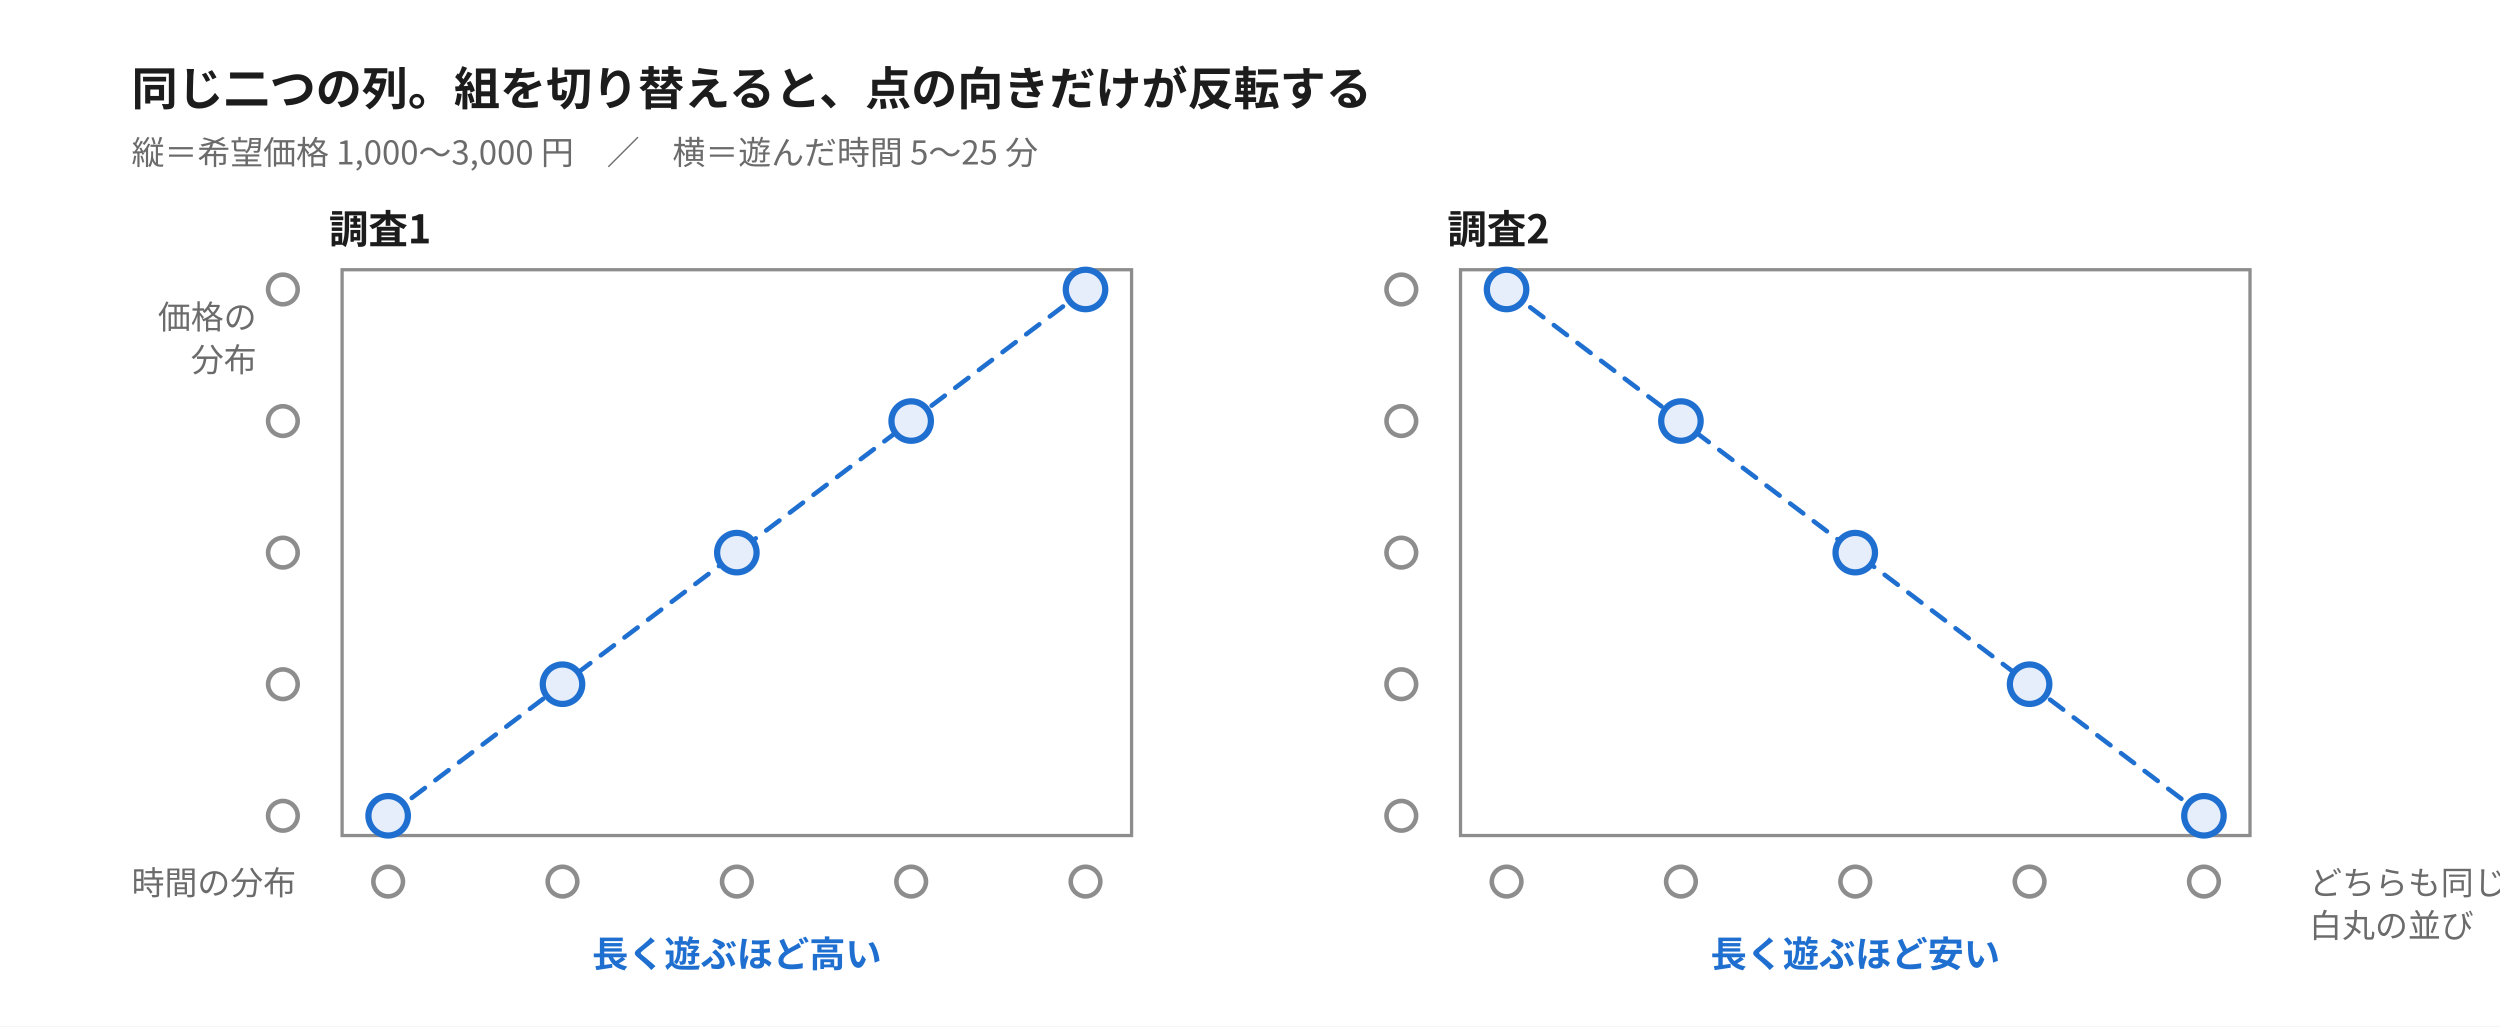
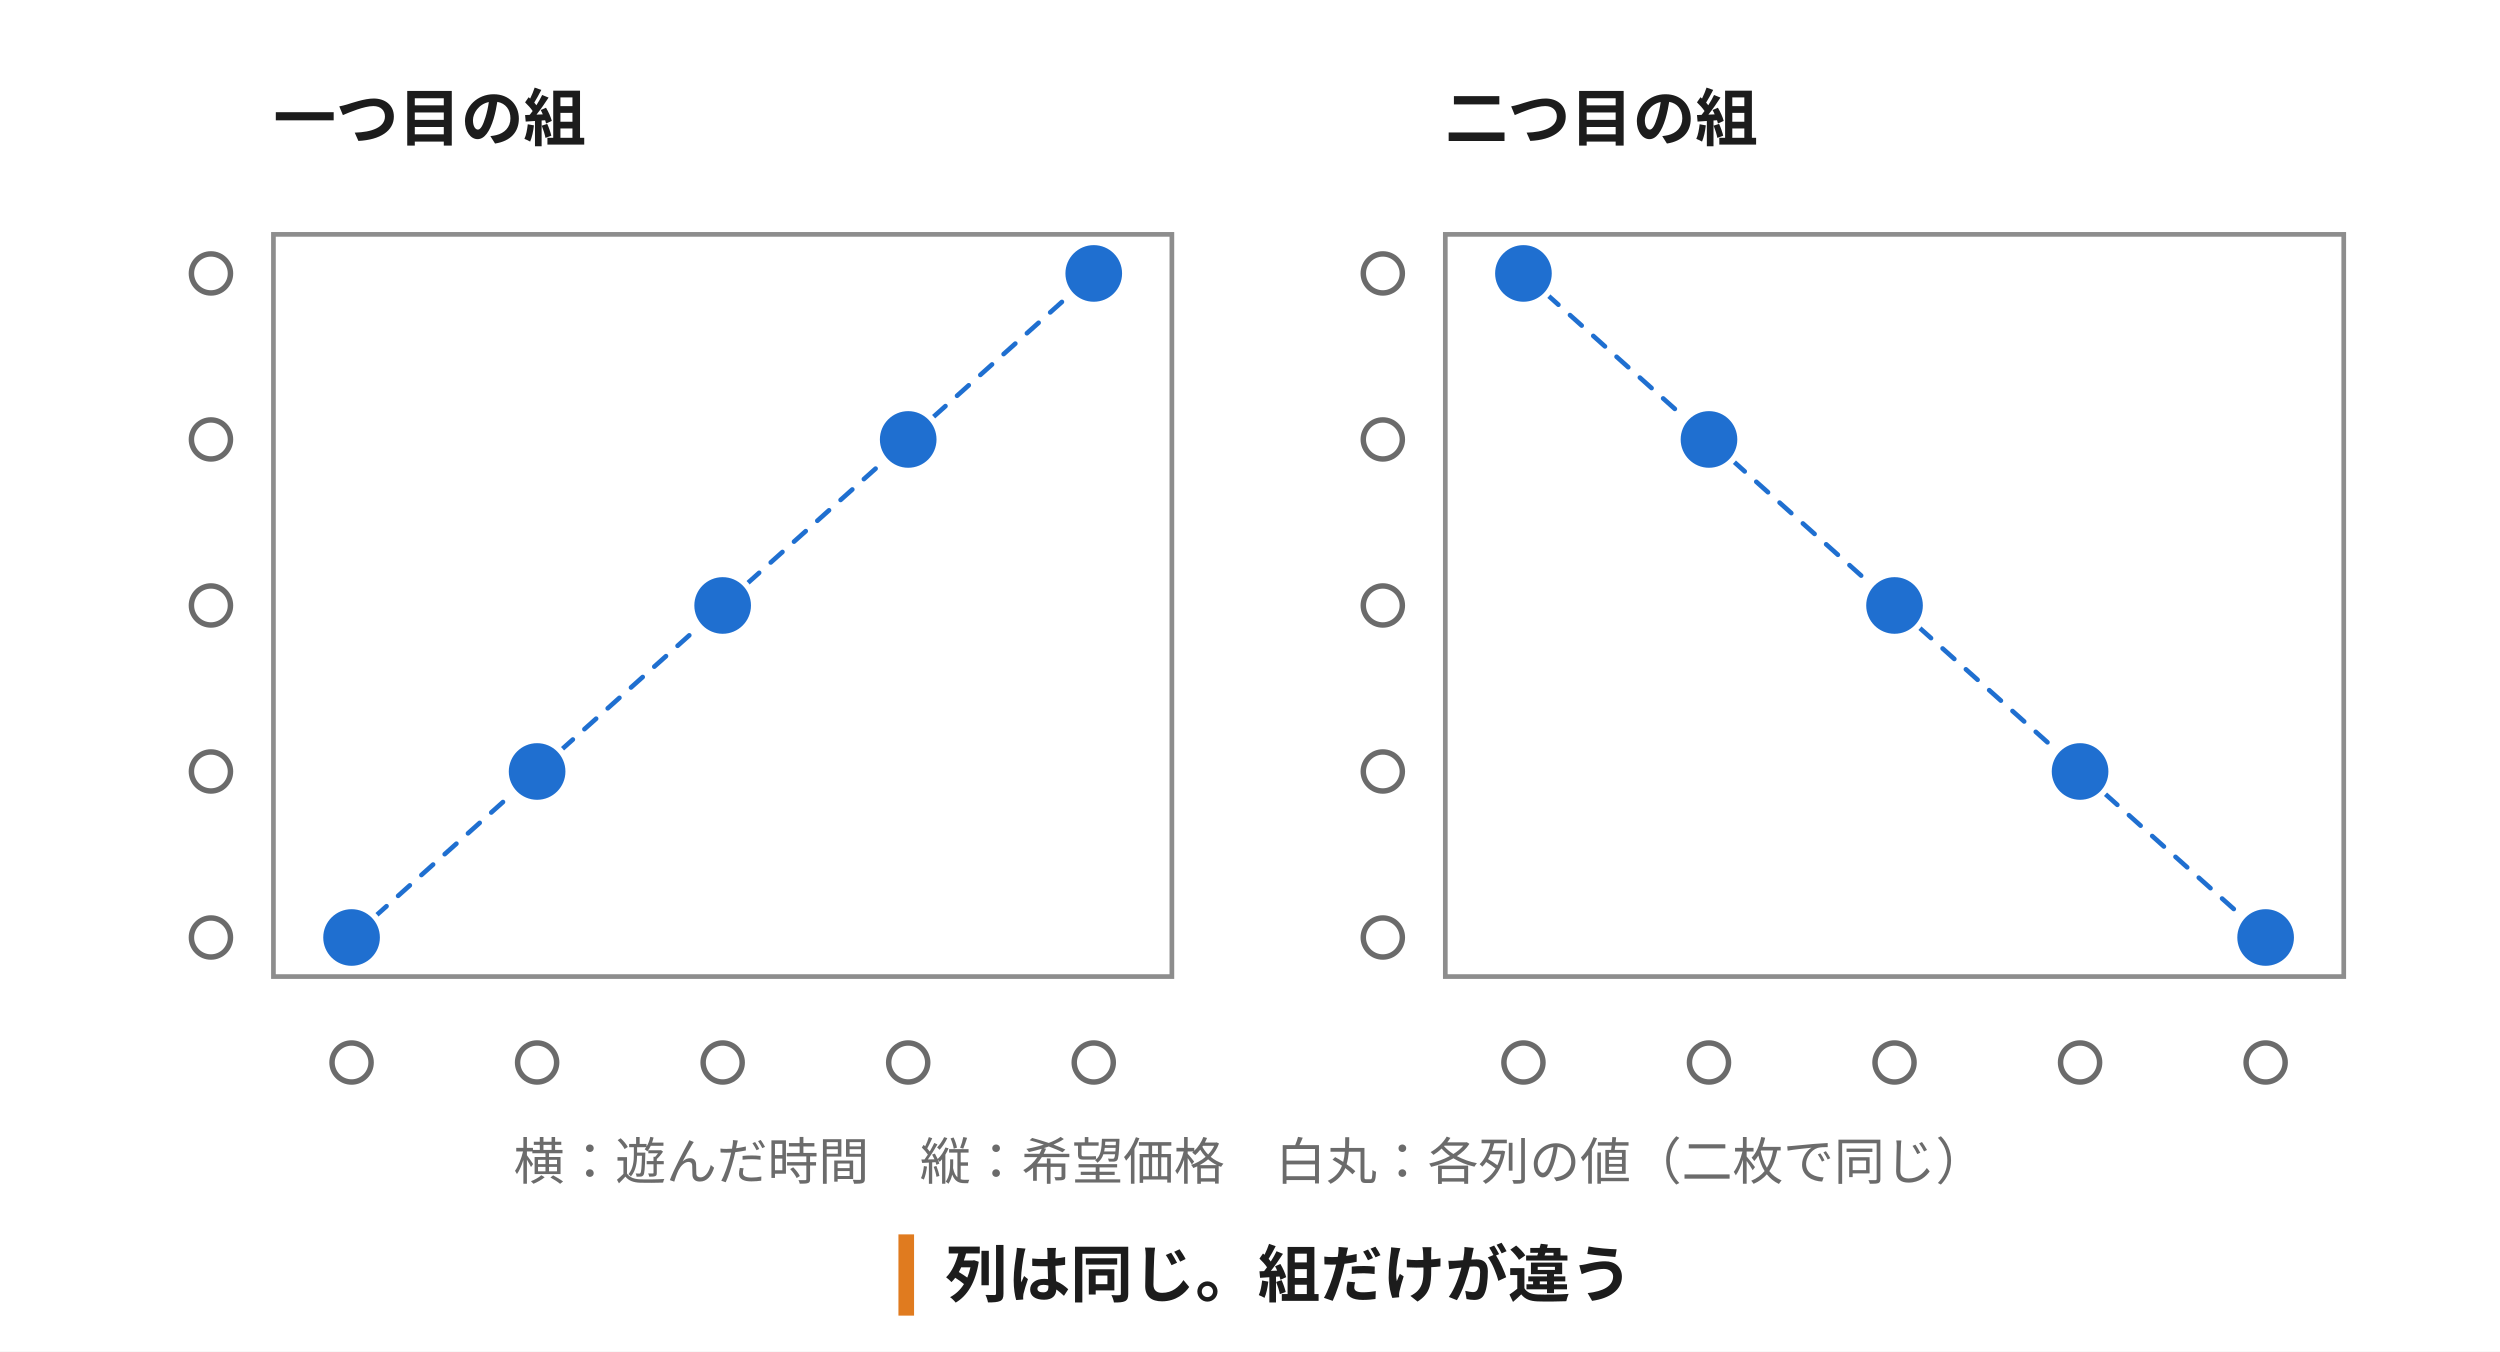
- <svg xmlns="http://www.w3.org/2000/svg" viewBox="0 0 760 312" role="img" aria-labelledby="title desc">
-   <rect x="0" y="0" width="760" height="312" fill="#ffffff" />
-   <text x="40" y="32" font-family="Noto Sans CJK JP, Hiragino Sans, Noto Sans JP, Yu Gothic, sans-serif" font-size="14" fill="#1c1c1c" text-anchor="start" font-weight="700">同じ二つの列。組を切り替えると、点の向きだけが反転する</text>
-   <text x="40" y="50" font-family="Noto Sans CJK JP, Hiragino Sans, Noto Sans JP, Yu Gothic, sans-serif" font-size="10" fill="#6b6b6b" text-anchor="start" font-weight="400">縦＝希望価格 1,000〜3,000 円　／　横＝遊んだ時間 5〜25 分</text>
-   <text x="100" y="74" font-family="Noto Sans CJK JP, Hiragino Sans, Noto Sans JP, Yu Gothic, sans-serif" font-size="12" fill="#1c1c1c" text-anchor="start" font-weight="700">調査1</text>
-   <rect x="104" y="82" width="240" height="172" rx="0" fill="#ffffff" stroke="#8d8d8d" stroke-width="1.0" opacity="1" />
-   <circle cx="118.0" cy="268" r="4.5" fill="#ffffff" stroke="#8d8d8d" stroke-width="1.4" opacity="1" />
-   <circle cx="171.0" cy="268" r="4.5" fill="#ffffff" stroke="#8d8d8d" stroke-width="1.4" opacity="1" />
-   <circle cx="224.0" cy="268" r="4.5" fill="#ffffff" stroke="#8d8d8d" stroke-width="1.4" opacity="1" />
-   <circle cx="277.0" cy="268" r="4.5" fill="#ffffff" stroke="#8d8d8d" stroke-width="1.4" opacity="1" />
-   <circle cx="330.0" cy="268" r="4.5" fill="#ffffff" stroke="#8d8d8d" stroke-width="1.4" opacity="1" />
-   <circle cx="86" cy="248.0" r="4.5" fill="#ffffff" stroke="#8d8d8d" stroke-width="1.4" opacity="1" />
-   <circle cx="86" cy="208.0" r="4.5" fill="#ffffff" stroke="#8d8d8d" stroke-width="1.4" opacity="1" />
-   <circle cx="86" cy="168.0" r="4.5" fill="#ffffff" stroke="#8d8d8d" stroke-width="1.4" opacity="1" />
-   <circle cx="86" cy="128.0" r="4.5" fill="#ffffff" stroke="#8d8d8d" stroke-width="1.4" opacity="1" />
-   <circle cx="86" cy="88.0" r="4.5" fill="#ffffff" stroke="#8d8d8d" stroke-width="1.4" opacity="1" />
-   <path d="M 118 248 L 171 208 L 224 168 L 277 128 L 330 88" fill="none" stroke="#1f6fd0" stroke-width="1.4" stroke-linecap="round" stroke-linejoin="round" opacity="1" stroke-dasharray="5 4" />
-   <circle cx="118.0" cy="248.0" r="6" fill="#e6eefb" stroke="#1f6fd0" stroke-width="1.9" opacity="1" />
-   <circle cx="171.0" cy="208.0" r="6" fill="#e6eefb" stroke="#1f6fd0" stroke-width="1.9" opacity="1" />
-   <circle cx="224.0" cy="168.0" r="6" fill="#e6eefb" stroke="#1f6fd0" stroke-width="1.9" opacity="1" />
-   <circle cx="277.0" cy="128.0" r="6" fill="#e6eefb" stroke="#1f6fd0" stroke-width="1.9" opacity="1" />
-   <circle cx="330.0" cy="88.0" r="6" fill="#e6eefb" stroke="#1f6fd0" stroke-width="1.9" opacity="1" />
-   <text x="224" y="294" font-family="Noto Sans CJK JP, Hiragino Sans, Noto Sans JP, Yu Gothic, sans-serif" font-size="11" fill="#1f6fd0" text-anchor="middle" font-weight="700">長く遊ぶほど高い</text>
-   <text x="440" y="74" font-family="Noto Sans CJK JP, Hiragino Sans, Noto Sans JP, Yu Gothic, sans-serif" font-size="12" fill="#1c1c1c" text-anchor="start" font-weight="700">調査2</text>
-   <rect x="444" y="82" width="240" height="172" rx="0" fill="#ffffff" stroke="#8d8d8d" stroke-width="1.0" opacity="1" />
-   <circle cx="458.0" cy="268" r="4.5" fill="#ffffff" stroke="#8d8d8d" stroke-width="1.4" opacity="1" />
-   <circle cx="511.0" cy="268" r="4.5" fill="#ffffff" stroke="#8d8d8d" stroke-width="1.4" opacity="1" />
-   <circle cx="564.0" cy="268" r="4.5" fill="#ffffff" stroke="#8d8d8d" stroke-width="1.4" opacity="1" />
-   <circle cx="617.0" cy="268" r="4.5" fill="#ffffff" stroke="#8d8d8d" stroke-width="1.4" opacity="1" />
-   <circle cx="670.0" cy="268" r="4.5" fill="#ffffff" stroke="#8d8d8d" stroke-width="1.4" opacity="1" />
-   <circle cx="426" cy="248.0" r="4.5" fill="#ffffff" stroke="#8d8d8d" stroke-width="1.4" opacity="1" />
-   <circle cx="426" cy="208.0" r="4.5" fill="#ffffff" stroke="#8d8d8d" stroke-width="1.4" opacity="1" />
-   <circle cx="426" cy="168.0" r="4.5" fill="#ffffff" stroke="#8d8d8d" stroke-width="1.4" opacity="1" />
-   <circle cx="426" cy="128.0" r="4.5" fill="#ffffff" stroke="#8d8d8d" stroke-width="1.4" opacity="1" />
-   <circle cx="426" cy="88.0" r="4.5" fill="#ffffff" stroke="#8d8d8d" stroke-width="1.4" opacity="1" />
-   <path d="M 458 88 L 511 128 L 564 168 L 617 208 L 670 248" fill="none" stroke="#1f6fd0" stroke-width="1.4" stroke-linecap="round" stroke-linejoin="round" opacity="1" stroke-dasharray="5 4" />
-   <circle cx="458.0" cy="88.0" r="6" fill="#e6eefb" stroke="#1f6fd0" stroke-width="1.9" opacity="1" />
-   <circle cx="511.0" cy="128.0" r="6" fill="#e6eefb" stroke="#1f6fd0" stroke-width="1.9" opacity="1" />
-   <circle cx="564.0" cy="168.0" r="6" fill="#e6eefb" stroke="#1f6fd0" stroke-width="1.9" opacity="1" />
-   <circle cx="617.0" cy="208.0" r="6" fill="#e6eefb" stroke="#1f6fd0" stroke-width="1.9" opacity="1" />
-   <circle cx="670.0" cy="248.0" r="6" fill="#e6eefb" stroke="#1f6fd0" stroke-width="1.9" opacity="1" />
-   <text x="564" y="294" font-family="Noto Sans CJK JP, Hiragino Sans, Noto Sans JP, Yu Gothic, sans-serif" font-size="11" fill="#1f6fd0" text-anchor="middle" font-weight="700">長く遊ぶほど安い</text>
-   <text x="40" y="272" font-family="Noto Sans CJK JP, Hiragino Sans, Noto Sans JP, Yu Gothic, sans-serif" font-size="10" fill="#6b6b6b" text-anchor="start" font-weight="400">時間の分布</text>
-   <text x="78" y="100" font-family="Noto Sans CJK JP, Hiragino Sans, Noto Sans JP, Yu Gothic, sans-serif" font-size="10" fill="#6b6b6b" text-anchor="end" font-weight="400">価格の</text>
-   <text x="78" y="113" font-family="Noto Sans CJK JP, Hiragino Sans, Noto Sans JP, Yu Gothic, sans-serif" font-size="10" fill="#6b6b6b" text-anchor="end" font-weight="400">分布</text>
-   <text x="702" y="272" font-family="Noto Sans CJK JP, Hiragino Sans, Noto Sans JP, Yu Gothic, sans-serif" font-size="10" fill="#6b6b6b" text-anchor="start" font-weight="400">どちらも同じ</text>
-   <text x="702" y="285" font-family="Noto Sans CJK JP, Hiragino Sans, Noto Sans JP, Yu Gothic, sans-serif" font-size="10" fill="#6b6b6b" text-anchor="start" font-weight="400">白丸の並び</text>
+ <svg xmlns="http://www.w3.org/2000/svg" viewBox="0 0 640 346" role="img" aria-labelledby="title">
+   <rect x="0" y="0" width="640" height="346" fill="#ffffff" />
+   <text x="70" y="36" font-family="Noto Sans CJK JP, Hiragino Sans, Yu Gothic, sans-serif" font-size="16" text-anchor="start" font-weight="700" fill="#1c1c1c">一つ目の組</text>
+   <rect x="70" y="60" width="230" height="190" fill="none" stroke="#8d8d8d" stroke-width="1.2" />
+   <circle cx="90" cy="272" r="5" fill="#ffffff" stroke="#6b6b6b" stroke-width="1.4" />
+   <circle cx="137.5" cy="272" r="5" fill="#ffffff" stroke="#6b6b6b" stroke-width="1.4" />
+   <circle cx="185" cy="272" r="5" fill="#ffffff" stroke="#6b6b6b" stroke-width="1.4" />
+   <circle cx="232.5" cy="272" r="5" fill="#ffffff" stroke="#6b6b6b" stroke-width="1.4" />
+   <circle cx="280" cy="272" r="5" fill="#ffffff" stroke="#6b6b6b" stroke-width="1.4" />
+   <circle cx="54" cy="240" r="5" fill="#ffffff" stroke="#6b6b6b" stroke-width="1.4" />
+   <circle cx="54" cy="197.5" r="5" fill="#ffffff" stroke="#6b6b6b" stroke-width="1.4" />
+   <circle cx="54" cy="155" r="5" fill="#ffffff" stroke="#6b6b6b" stroke-width="1.4" />
+   <circle cx="54" cy="112.5" r="5" fill="#ffffff" stroke="#6b6b6b" stroke-width="1.4" />
+   <circle cx="54" cy="70" r="5" fill="#ffffff" stroke="#6b6b6b" stroke-width="1.4" />
+   <path d="M 90 240 L 137.5 197.5 L 185 155 L 232.5 112.5 L 280 70" fill="none" stroke="#1f6fd0" stroke-width="1.2" stroke-dasharray="4 4" stroke-linejoin="round" stroke-linecap="round" />
+   <circle cx="90" cy="240" r="8" fill="#1f6fd0" stroke="#ffffff" stroke-width="1.5" />
+   <circle cx="137.5" cy="197.5" r="8" fill="#1f6fd0" stroke="#ffffff" stroke-width="1.5" />
+   <circle cx="185" cy="155" r="8" fill="#1f6fd0" stroke="#ffffff" stroke-width="1.5" />
+   <circle cx="232.5" cy="112.5" r="8" fill="#1f6fd0" stroke="#ffffff" stroke-width="1.5" />
+   <circle cx="280" cy="70" r="8" fill="#1f6fd0" stroke="#ffffff" stroke-width="1.5" />
+   <text x="370" y="36" font-family="Noto Sans CJK JP, Hiragino Sans, Yu Gothic, sans-serif" font-size="16" text-anchor="start" font-weight="700" fill="#1c1c1c">二つ目の組</text>
+   <rect x="370" y="60" width="230" height="190" fill="none" stroke="#8d8d8d" stroke-width="1.2" />
+   <circle cx="390" cy="272" r="5" fill="#ffffff" stroke="#6b6b6b" stroke-width="1.4" />
+   <circle cx="437.5" cy="272" r="5" fill="#ffffff" stroke="#6b6b6b" stroke-width="1.4" />
+   <circle cx="485" cy="272" r="5" fill="#ffffff" stroke="#6b6b6b" stroke-width="1.4" />
+   <circle cx="532.5" cy="272" r="5" fill="#ffffff" stroke="#6b6b6b" stroke-width="1.4" />
+   <circle cx="580" cy="272" r="5" fill="#ffffff" stroke="#6b6b6b" stroke-width="1.4" />
+   <circle cx="354" cy="240" r="5" fill="#ffffff" stroke="#6b6b6b" stroke-width="1.4" />
+   <circle cx="354" cy="197.5" r="5" fill="#ffffff" stroke="#6b6b6b" stroke-width="1.4" />
+   <circle cx="354" cy="155" r="5" fill="#ffffff" stroke="#6b6b6b" stroke-width="1.4" />
+   <circle cx="354" cy="112.5" r="5" fill="#ffffff" stroke="#6b6b6b" stroke-width="1.4" />
+   <circle cx="354" cy="70" r="5" fill="#ffffff" stroke="#6b6b6b" stroke-width="1.4" />
+   <path d="M 390 70 L 437.5 112.5 L 485 155 L 532.5 197.5 L 580 240" fill="none" stroke="#1f6fd0" stroke-width="1.2" stroke-dasharray="4 4" stroke-linejoin="round" stroke-linecap="round" />
+   <circle cx="390" cy="70" r="8" fill="#1f6fd0" stroke="#ffffff" stroke-width="1.5" />
+   <circle cx="437.5" cy="112.5" r="8" fill="#1f6fd0" stroke="#ffffff" stroke-width="1.5" />
+   <circle cx="485" cy="155" r="8" fill="#1f6fd0" stroke="#ffffff" stroke-width="1.5" />
+   <circle cx="532.5" cy="197.5" r="8" fill="#1f6fd0" stroke="#ffffff" stroke-width="1.5" />
+   <circle cx="580" cy="240" r="8" fill="#1f6fd0" stroke="#ffffff" stroke-width="1.5" />
+   <text x="320" y="302" font-family="Noto Sans CJK JP, Hiragino Sans, Yu Gothic, sans-serif" font-size="13" text-anchor="middle" fill="#6b6b6b">横：遊んだ時間　縦：希望価格　白丸：各列の値（二枚で同じ）</text>
+   <rect x="230" y="316" width="4" height="20.8" fill="#e07b1f" stroke="none" stroke-width="1.2" />
+   <text x="242" y="332" font-family="Noto Sans CJK JP, Hiragino Sans, Yu Gothic, sans-serif" font-size="16" text-anchor="start" font-weight="700" fill="#1c1c1c">列は同じ。組だけが違う</text>
</svg>
